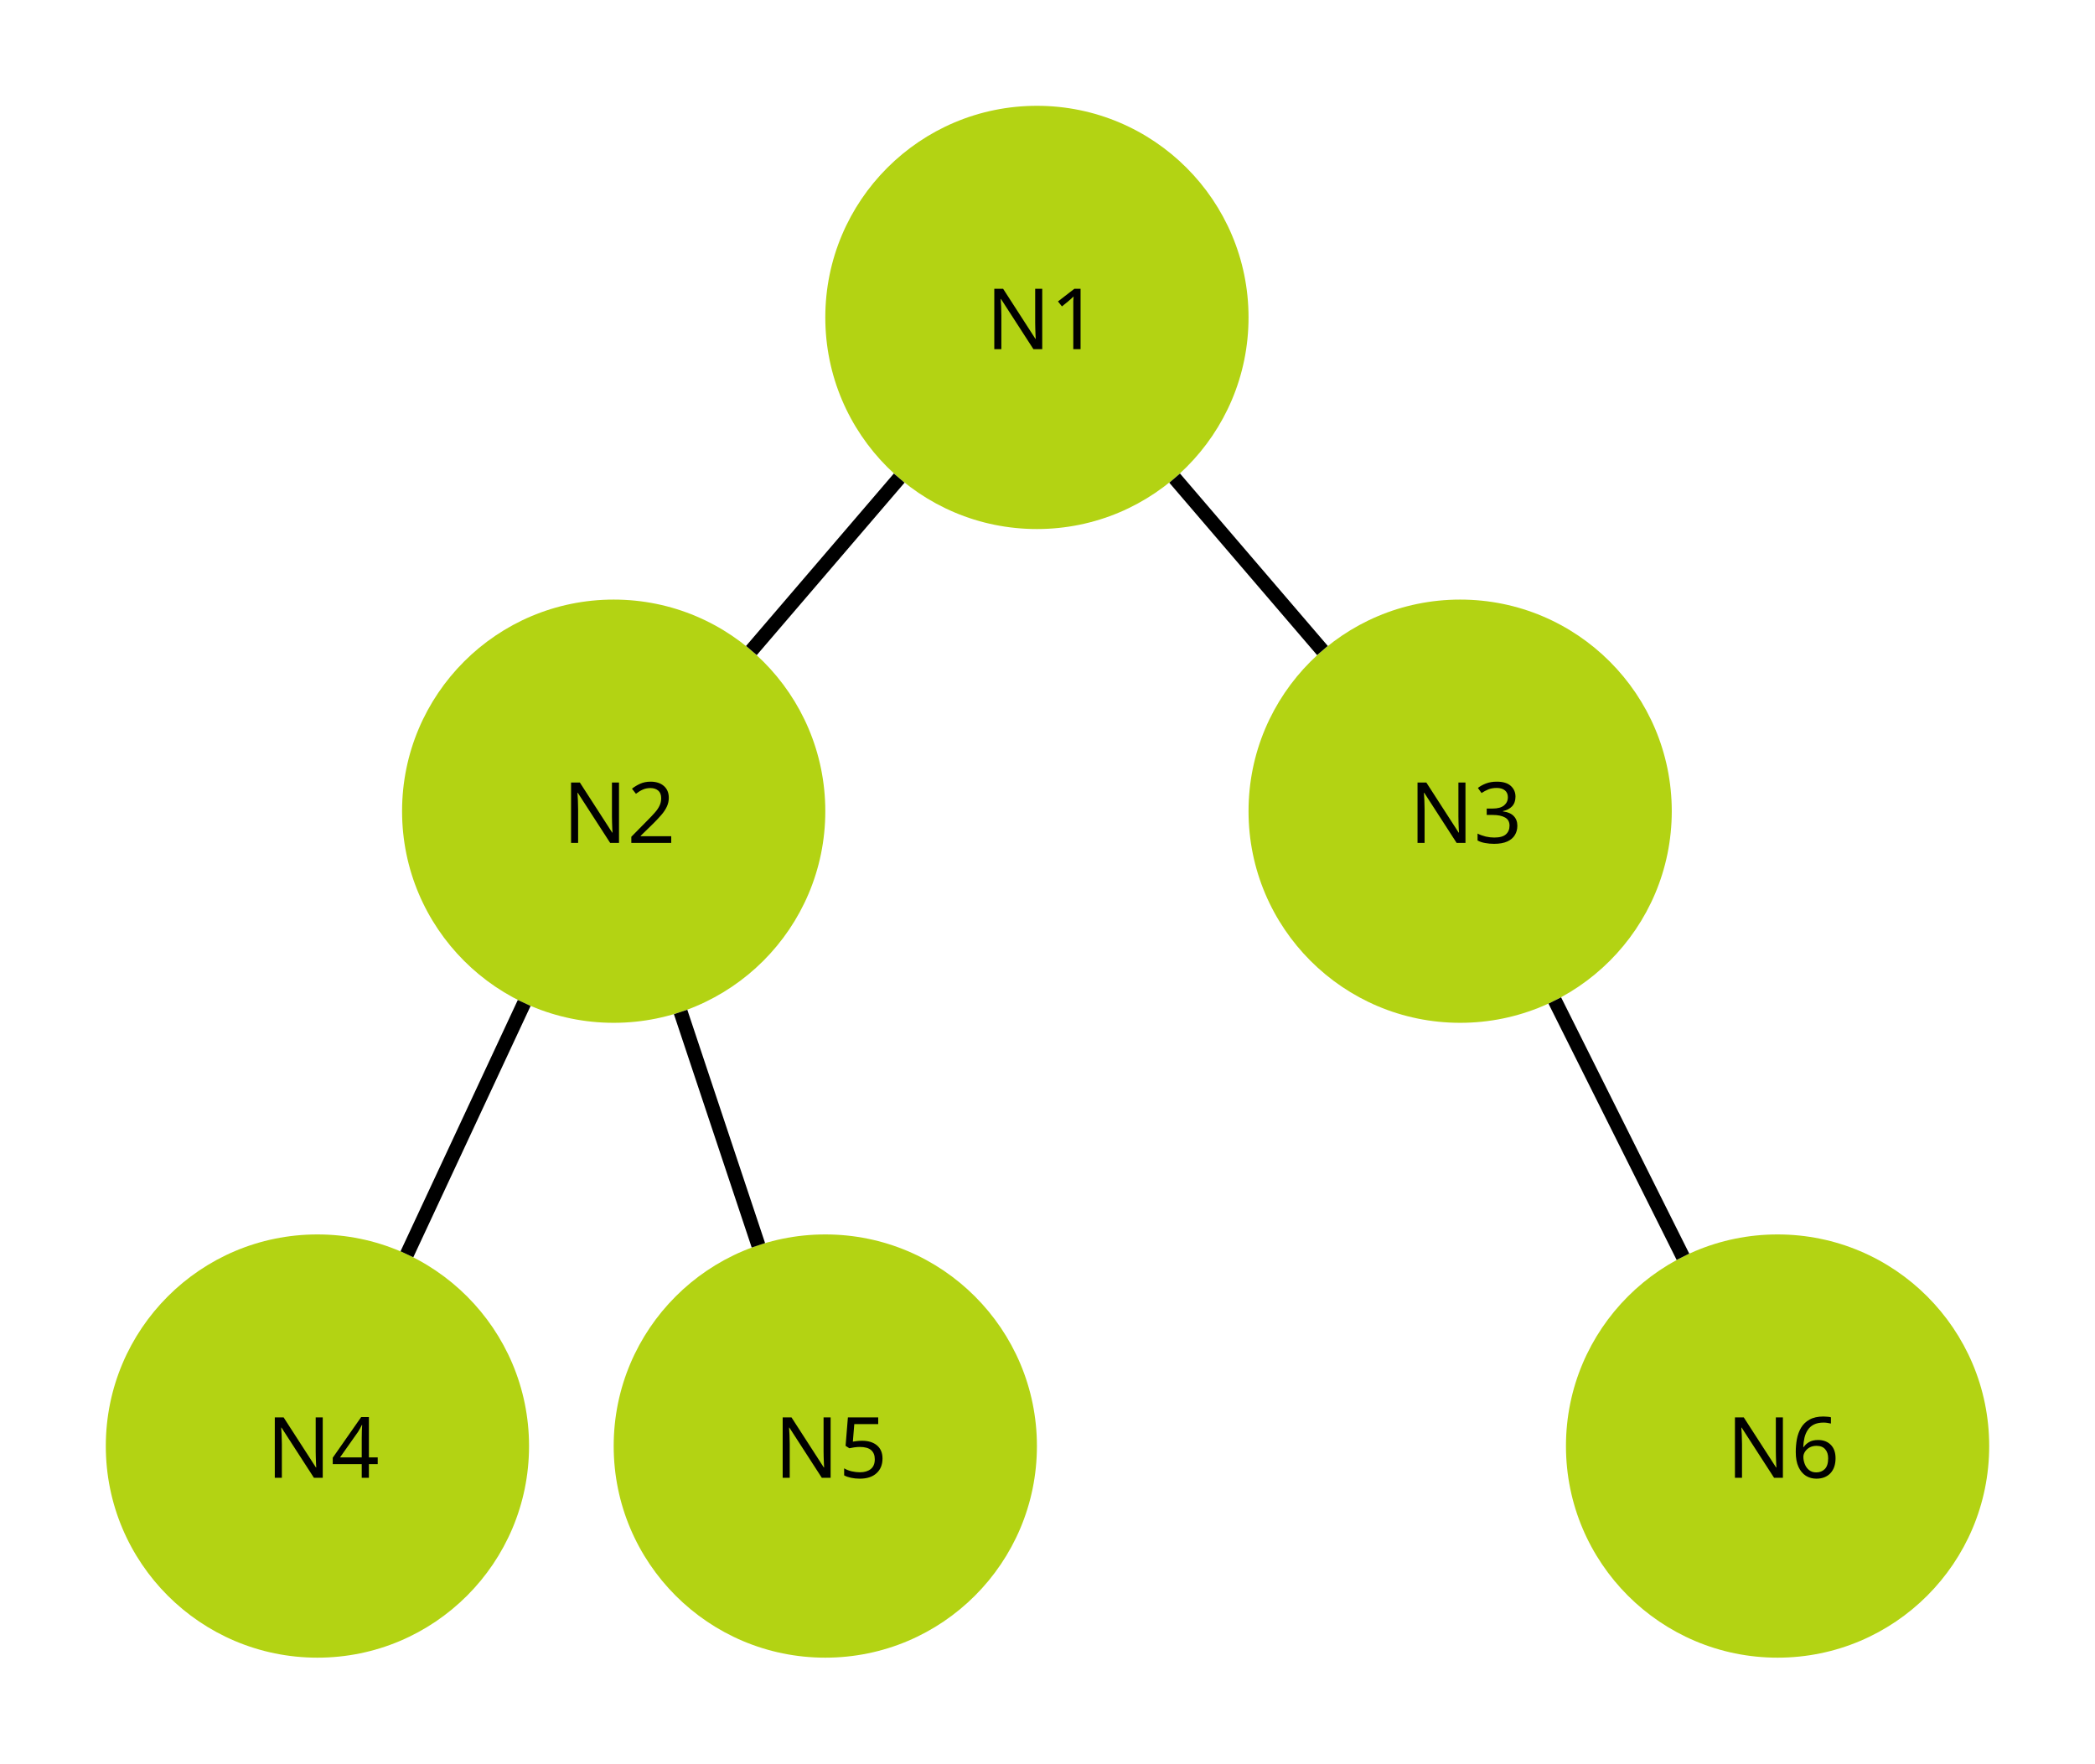
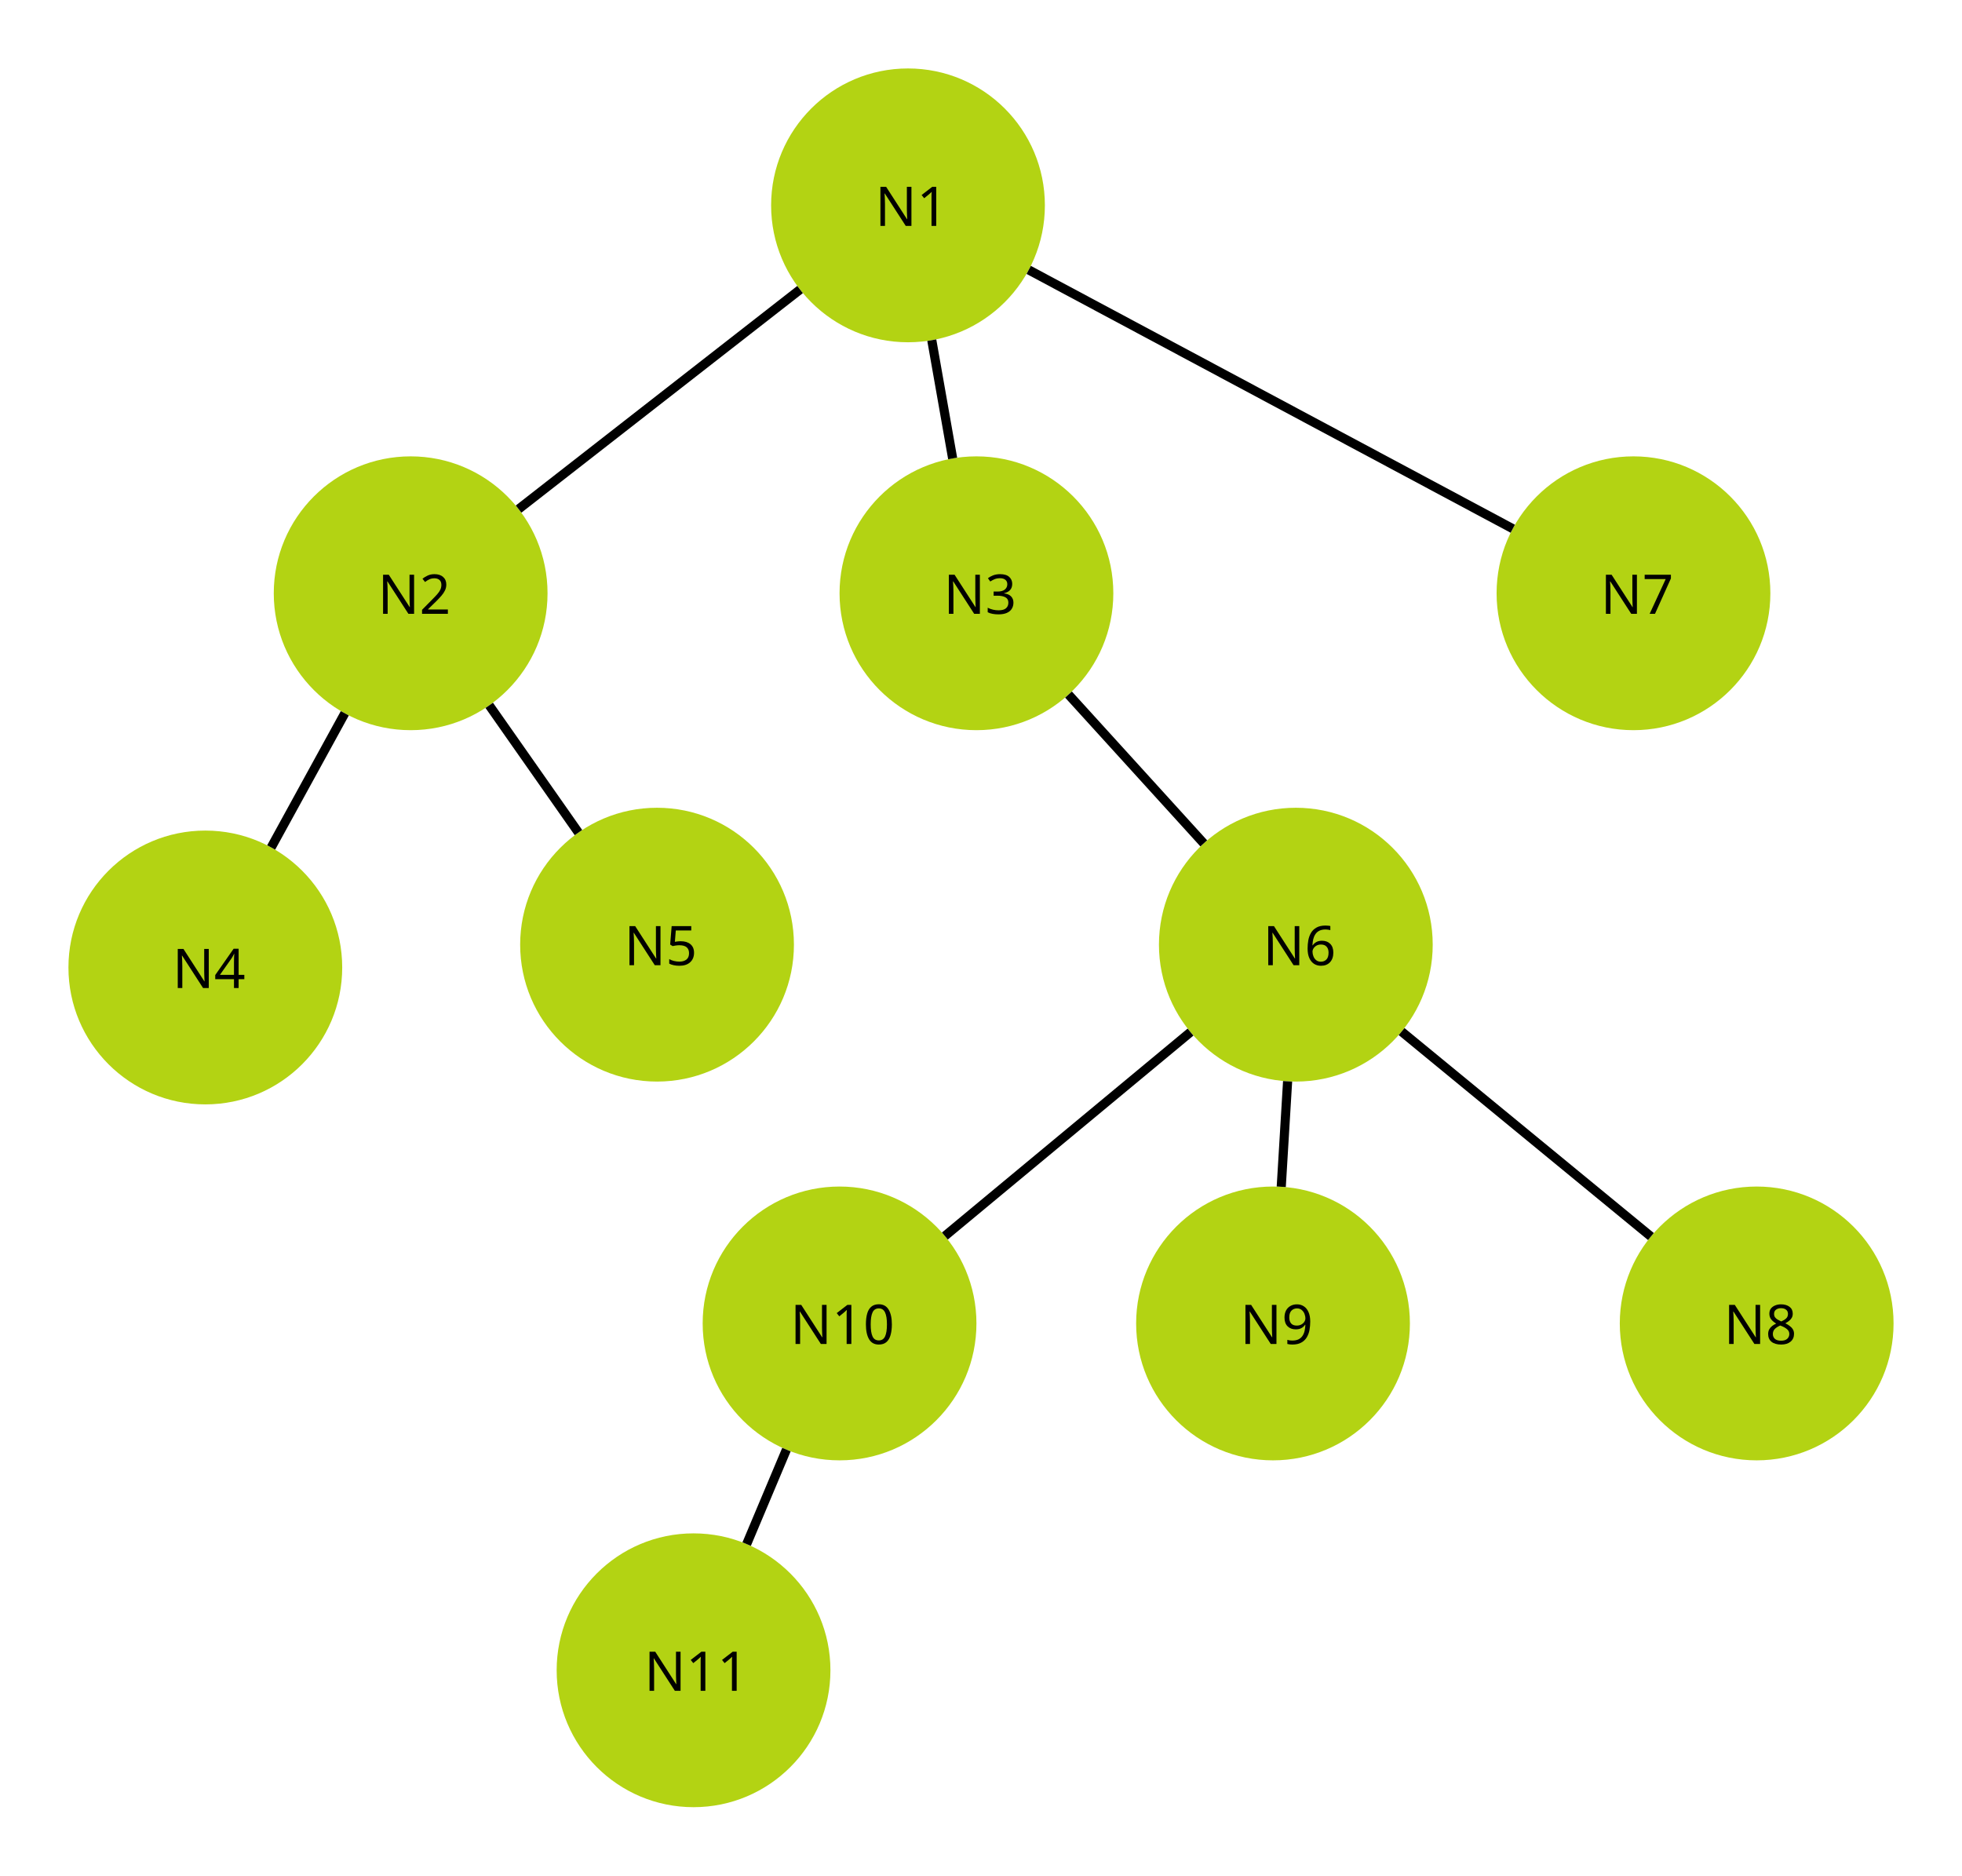
- <svg xmlns="http://www.w3.org/2000/svg" fill-opacity="1" color-rendering="auto" color-interpolation="auto" text-rendering="auto" stroke="black" stroke-linecap="square" width="297" stroke-miterlimit="10" shape-rendering="auto" stroke-opacity="1" fill="black" stroke-dasharray="none" font-weight="normal" stroke-width="1" height="250" font-family="'Dialog'" font-style="normal" stroke-linejoin="miter" font-size="12px" stroke-dashoffset="0" image-rendering="auto">
+ <svg xmlns="http://www.w3.org/2000/svg" fill-opacity="1" color-rendering="auto" color-interpolation="auto" text-rendering="auto" stroke="black" stroke-linecap="square" width="430" stroke-miterlimit="10" shape-rendering="auto" stroke-opacity="1" fill="black" stroke-dasharray="none" font-weight="normal" stroke-width="1" height="411" font-family="'Dialog'" font-style="normal" stroke-linejoin="miter" font-size="12px" stroke-dashoffset="0" image-rendering="auto">
  <defs id="genericDefs" />
  <g>
    <defs id="defs1">
      <clipPath clipPathUnits="userSpaceOnUse" id="clipPath1">
-         <path d="M0 0 L297 0 L297 250 L0 250 L0 0 Z" />
+         <path d="M0 0 L430 0 L430 411 L0 411 L0 0 Z" />
      </clipPath>
      <clipPath clipPathUnits="userSpaceOnUse" id="clipPath2">
-         <path d="M250 77 L547 77 L547 327 L250 327 L250 77 Z" />
+         <path d="M174 17 L604 17 L604 428 L174 428 L174 17 Z" />
      </clipPath>
    </defs>
-     <g fill="rgb(179,211,19)" text-rendering="geometricPrecision" shape-rendering="geometricPrecision" transform="matrix(1,0,0,1,-250,-77)" stroke="rgb(179,211,19)">
-       <circle r="30" clip-path="url(#clipPath2)" cx="397" cy="122" stroke="none" />
+     <g fill="rgb(179,211,19)" text-rendering="geometricPrecision" shape-rendering="geometricPrecision" transform="matrix(1,0,0,1,-174,-17)" stroke="rgb(179,211,19)">
+       <circle r="30" clip-path="url(#clipPath2)" cx="373" cy="62" stroke="none" />
    </g>
-     <g text-rendering="geometricPrecision" stroke-miterlimit="1.45" shape-rendering="geometricPrecision" font-family="'Monaco'" transform="matrix(1,0,0,1,-250,-77)" stroke-linecap="butt">
-       <text x="389.799" xml:space="preserve" y="126.5" clip-path="url(#clipPath2)" stroke="none">N1</text>
+     <g text-rendering="geometricPrecision" stroke-miterlimit="1.45" shape-rendering="geometricPrecision" font-family="'Monaco'" transform="matrix(1,0,0,1,-174,-17)" stroke-linecap="butt">
+       <text x="365.799" xml:space="preserve" y="66.5" clip-path="url(#clipPath2)" stroke="none">N1</text>
    </g>
-     <g fill="rgb(179,211,19)" text-rendering="geometricPrecision" shape-rendering="geometricPrecision" transform="matrix(1,0,0,1,-250,-77)" stroke="rgb(179,211,19)">
-       <circle r="30" clip-path="url(#clipPath2)" cx="337" cy="192" stroke="none" />
+     <g fill="rgb(179,211,19)" text-rendering="geometricPrecision" shape-rendering="geometricPrecision" transform="matrix(1,0,0,1,-174,-17)" stroke="rgb(179,211,19)">
+       <circle r="30" clip-path="url(#clipPath2)" cx="264" cy="147" stroke="none" />
    </g>
-     <g text-rendering="geometricPrecision" stroke-miterlimit="1.45" shape-rendering="geometricPrecision" font-family="'Monaco'" transform="matrix(1,0,0,1,-250,-77)" stroke-linecap="butt">
-       <text x="329.799" xml:space="preserve" y="196.5" clip-path="url(#clipPath2)" stroke="none">N2</text>
+     <g text-rendering="geometricPrecision" stroke-miterlimit="1.45" shape-rendering="geometricPrecision" font-family="'Monaco'" transform="matrix(1,0,0,1,-174,-17)" stroke-linecap="butt">
+       <text x="256.799" xml:space="preserve" y="151.5" clip-path="url(#clipPath2)" stroke="none">N2</text>
    </g>
-     <g fill="rgb(179,211,19)" text-rendering="geometricPrecision" shape-rendering="geometricPrecision" transform="matrix(1,0,0,1,-250,-77)" stroke="rgb(179,211,19)">
-       <circle r="30" clip-path="url(#clipPath2)" cx="457" cy="192" stroke="none" />
+     <g fill="rgb(179,211,19)" text-rendering="geometricPrecision" shape-rendering="geometricPrecision" transform="matrix(1,0,0,1,-174,-17)" stroke="rgb(179,211,19)">
+       <circle r="30" clip-path="url(#clipPath2)" cx="219" cy="229" stroke="none" />
    </g>
-     <g text-rendering="geometricPrecision" stroke-miterlimit="1.45" shape-rendering="geometricPrecision" font-family="'Monaco'" transform="matrix(1,0,0,1,-250,-77)" stroke-linecap="butt">
-       <text x="449.799" xml:space="preserve" y="196.5" clip-path="url(#clipPath2)" stroke="none">N3</text>
+     <g text-rendering="geometricPrecision" stroke-miterlimit="1.45" shape-rendering="geometricPrecision" font-family="'Monaco'" transform="matrix(1,0,0,1,-174,-17)" stroke-linecap="butt">
+       <text x="211.799" xml:space="preserve" y="233.5" clip-path="url(#clipPath2)" stroke="none">N4</text>
    </g>
-     <g fill="rgb(179,211,19)" text-rendering="geometricPrecision" shape-rendering="geometricPrecision" transform="matrix(1,0,0,1,-250,-77)" stroke="rgb(179,211,19)">
-       <circle r="30" clip-path="url(#clipPath2)" cx="295" cy="282" stroke="none" />
+     <g fill="rgb(179,211,19)" text-rendering="geometricPrecision" shape-rendering="geometricPrecision" transform="matrix(1,0,0,1,-174,-17)" stroke="rgb(179,211,19)">
+       <circle r="30" clip-path="url(#clipPath2)" cx="318" cy="224" stroke="none" />
    </g>
-     <g text-rendering="geometricPrecision" stroke-miterlimit="1.45" shape-rendering="geometricPrecision" font-family="'Monaco'" transform="matrix(1,0,0,1,-250,-77)" stroke-linecap="butt">
-       <text x="287.799" xml:space="preserve" y="286.5" clip-path="url(#clipPath2)" stroke="none">N4</text>
+     <g text-rendering="geometricPrecision" stroke-miterlimit="1.45" shape-rendering="geometricPrecision" font-family="'Monaco'" transform="matrix(1,0,0,1,-174,-17)" stroke-linecap="butt">
+       <text x="310.799" xml:space="preserve" y="228.5" clip-path="url(#clipPath2)" stroke="none">N5</text>
    </g>
-     <g fill="rgb(179,211,19)" text-rendering="geometricPrecision" shape-rendering="geometricPrecision" transform="matrix(1,0,0,1,-250,-77)" stroke="rgb(179,211,19)">
-       <circle r="30" clip-path="url(#clipPath2)" cx="367" cy="282" stroke="none" />
+     <g fill="rgb(179,211,19)" text-rendering="geometricPrecision" shape-rendering="geometricPrecision" transform="matrix(1,0,0,1,-174,-17)" stroke="rgb(179,211,19)">
+       <circle r="30" clip-path="url(#clipPath2)" cx="532" cy="147" stroke="none" />
    </g>
-     <g text-rendering="geometricPrecision" stroke-miterlimit="1.45" shape-rendering="geometricPrecision" font-family="'Monaco'" transform="matrix(1,0,0,1,-250,-77)" stroke-linecap="butt">
-       <text x="359.799" xml:space="preserve" y="286.5" clip-path="url(#clipPath2)" stroke="none">N5</text>
+     <g text-rendering="geometricPrecision" stroke-miterlimit="1.45" shape-rendering="geometricPrecision" font-family="'Monaco'" transform="matrix(1,0,0,1,-174,-17)" stroke-linecap="butt">
+       <text x="524.799" xml:space="preserve" y="151.5" clip-path="url(#clipPath2)" stroke="none">N7</text>
    </g>
-     <g fill="rgb(179,211,19)" text-rendering="geometricPrecision" shape-rendering="geometricPrecision" transform="matrix(1,0,0,1,-250,-77)" stroke="rgb(179,211,19)">
-       <circle r="30" clip-path="url(#clipPath2)" cx="502" cy="282" stroke="none" />
+     <g fill="rgb(179,211,19)" text-rendering="geometricPrecision" shape-rendering="geometricPrecision" transform="matrix(1,0,0,1,-174,-17)" stroke="rgb(179,211,19)">
+       <circle r="30" clip-path="url(#clipPath2)" cx="453" cy="307" stroke="none" />
    </g>
-     <g text-rendering="geometricPrecision" stroke-miterlimit="1.45" shape-rendering="geometricPrecision" font-family="'Monaco'" transform="matrix(1,0,0,1,-250,-77)" stroke-linecap="butt">
-       <text x="494.799" xml:space="preserve" y="286.5" clip-path="url(#clipPath2)" stroke="none">N6</text>
-       <path fill="none" d="M377.476 144.778 L356.524 169.222" stroke-width="2" clip-path="url(#clipPath2)" />
-       <path fill="none" d="M416.524 144.778 L437.476 169.222" stroke-width="2" clip-path="url(#clipPath2)" />
-       <path fill="none" d="M324.313 219.185 L307.687 254.815" stroke-width="2" clip-path="url(#clipPath2)" />
-       <path fill="none" d="M346.487 220.46 L357.513 253.54" stroke-width="2" clip-path="url(#clipPath2)" />
-       <path fill="none" d="M470.416 218.833 L488.584 255.167" stroke-width="2" clip-path="url(#clipPath2)" />
+     <g text-rendering="geometricPrecision" stroke-miterlimit="1.45" shape-rendering="geometricPrecision" font-family="'Monaco'" transform="matrix(1,0,0,1,-174,-17)" stroke-linecap="butt">
+       <text x="445.799" xml:space="preserve" y="311.5" clip-path="url(#clipPath2)" stroke="none">N9</text>
+     </g>
+     <g fill="rgb(179,211,19)" text-rendering="geometricPrecision" shape-rendering="geometricPrecision" transform="matrix(1,0,0,1,-174,-17)" stroke="rgb(179,211,19)">
+       <circle r="30" clip-path="url(#clipPath2)" cx="559" cy="307" stroke="none" />
+     </g>
+     <g text-rendering="geometricPrecision" stroke-miterlimit="1.45" shape-rendering="geometricPrecision" font-family="'Monaco'" transform="matrix(1,0,0,1,-174,-17)" stroke-linecap="butt">
+       <text x="551.799" xml:space="preserve" y="311.5" clip-path="url(#clipPath2)" stroke="none">N8</text>
+     </g>
+     <g fill="rgb(179,211,19)" text-rendering="geometricPrecision" shape-rendering="geometricPrecision" transform="matrix(1,0,0,1,-174,-17)" stroke="rgb(179,211,19)">
+       <circle r="30" clip-path="url(#clipPath2)" cx="326" cy="383" stroke="none" />
+     </g>
+     <g text-rendering="geometricPrecision" stroke-miterlimit="1.45" shape-rendering="geometricPrecision" font-family="'Monaco'" transform="matrix(1,0,0,1,-174,-17)" stroke-linecap="butt">
+       <text x="315.198" xml:space="preserve" y="387.5" clip-path="url(#clipPath2)" stroke="none">N11</text>
+     </g>
+     <g fill="rgb(179,211,19)" text-rendering="geometricPrecision" shape-rendering="geometricPrecision" transform="matrix(1,0,0,1,-174,-17)" stroke="rgb(179,211,19)">
+       <circle r="30" clip-path="url(#clipPath2)" cx="358" cy="307" stroke="none" />
+     </g>
+     <g text-rendering="geometricPrecision" stroke-miterlimit="1.45" shape-rendering="geometricPrecision" font-family="'Monaco'" transform="matrix(1,0,0,1,-174,-17)" stroke-linecap="butt">
+       <text x="347.198" xml:space="preserve" y="311.5" clip-path="url(#clipPath2)" stroke="none">N10</text>
+     </g>
+     <g fill="rgb(179,211,19)" text-rendering="geometricPrecision" shape-rendering="geometricPrecision" transform="matrix(1,0,0,1,-174,-17)" stroke="rgb(179,211,19)">
+       <circle r="30" clip-path="url(#clipPath2)" cx="458" cy="224" stroke="none" />
+     </g>
+     <g text-rendering="geometricPrecision" stroke-miterlimit="1.45" shape-rendering="geometricPrecision" font-family="'Monaco'" transform="matrix(1,0,0,1,-174,-17)" stroke-linecap="butt">
+       <text x="450.799" xml:space="preserve" y="228.5" clip-path="url(#clipPath2)" stroke="none">N6</text>
+     </g>
+     <g fill="rgb(179,211,19)" text-rendering="geometricPrecision" shape-rendering="geometricPrecision" transform="matrix(1,0,0,1,-174,-17)" stroke="rgb(179,211,19)">
+       <circle r="30" clip-path="url(#clipPath2)" cx="388" cy="147" stroke="none" />
+     </g>
+     <g text-rendering="geometricPrecision" stroke-miterlimit="1.45" shape-rendering="geometricPrecision" font-family="'Monaco'" transform="matrix(1,0,0,1,-174,-17)" stroke-linecap="butt">
+       <text x="380.799" xml:space="preserve" y="151.5" clip-path="url(#clipPath2)" stroke="none">N3</text>
+       <path fill="none" d="M349.343 80.448 L287.657 128.552" stroke-width="2" clip-path="url(#clipPath2)" />
+       <path fill="none" d="M249.567 173.3 L233.433 202.7" stroke-width="2" clip-path="url(#clipPath2)" />
+       <path fill="none" d="M281.225 171.562 L300.775 199.438" stroke-width="2" clip-path="url(#clipPath2)" />
+       <path fill="none" d="M505.543 132.856 L399.457 76.144" stroke-width="2" clip-path="url(#clipPath2)" />
+       <path fill="none" d="M337.642 355.351 L346.358 334.649" stroke-width="2" clip-path="url(#clipPath2)" />
+       <path fill="none" d="M381.084 287.84 L434.916 243.16" stroke-width="2" clip-path="url(#clipPath2)" />
+       <path fill="none" d="M456.196 253.946 L454.804 277.054" stroke-width="2" clip-path="url(#clipPath2)" />
+       <path fill="none" d="M481.178 243.047 L535.822 287.953" stroke-width="2" clip-path="url(#clipPath2)" />
+       <path fill="none" d="M378.214 91.543 L382.786 117.457" stroke-width="2" clip-path="url(#clipPath2)" />
+       <path fill="none" d="M408.18 169.198 L437.82 201.802" stroke-width="2" clip-path="url(#clipPath2)" />
    </g>
  </g>
</svg>
